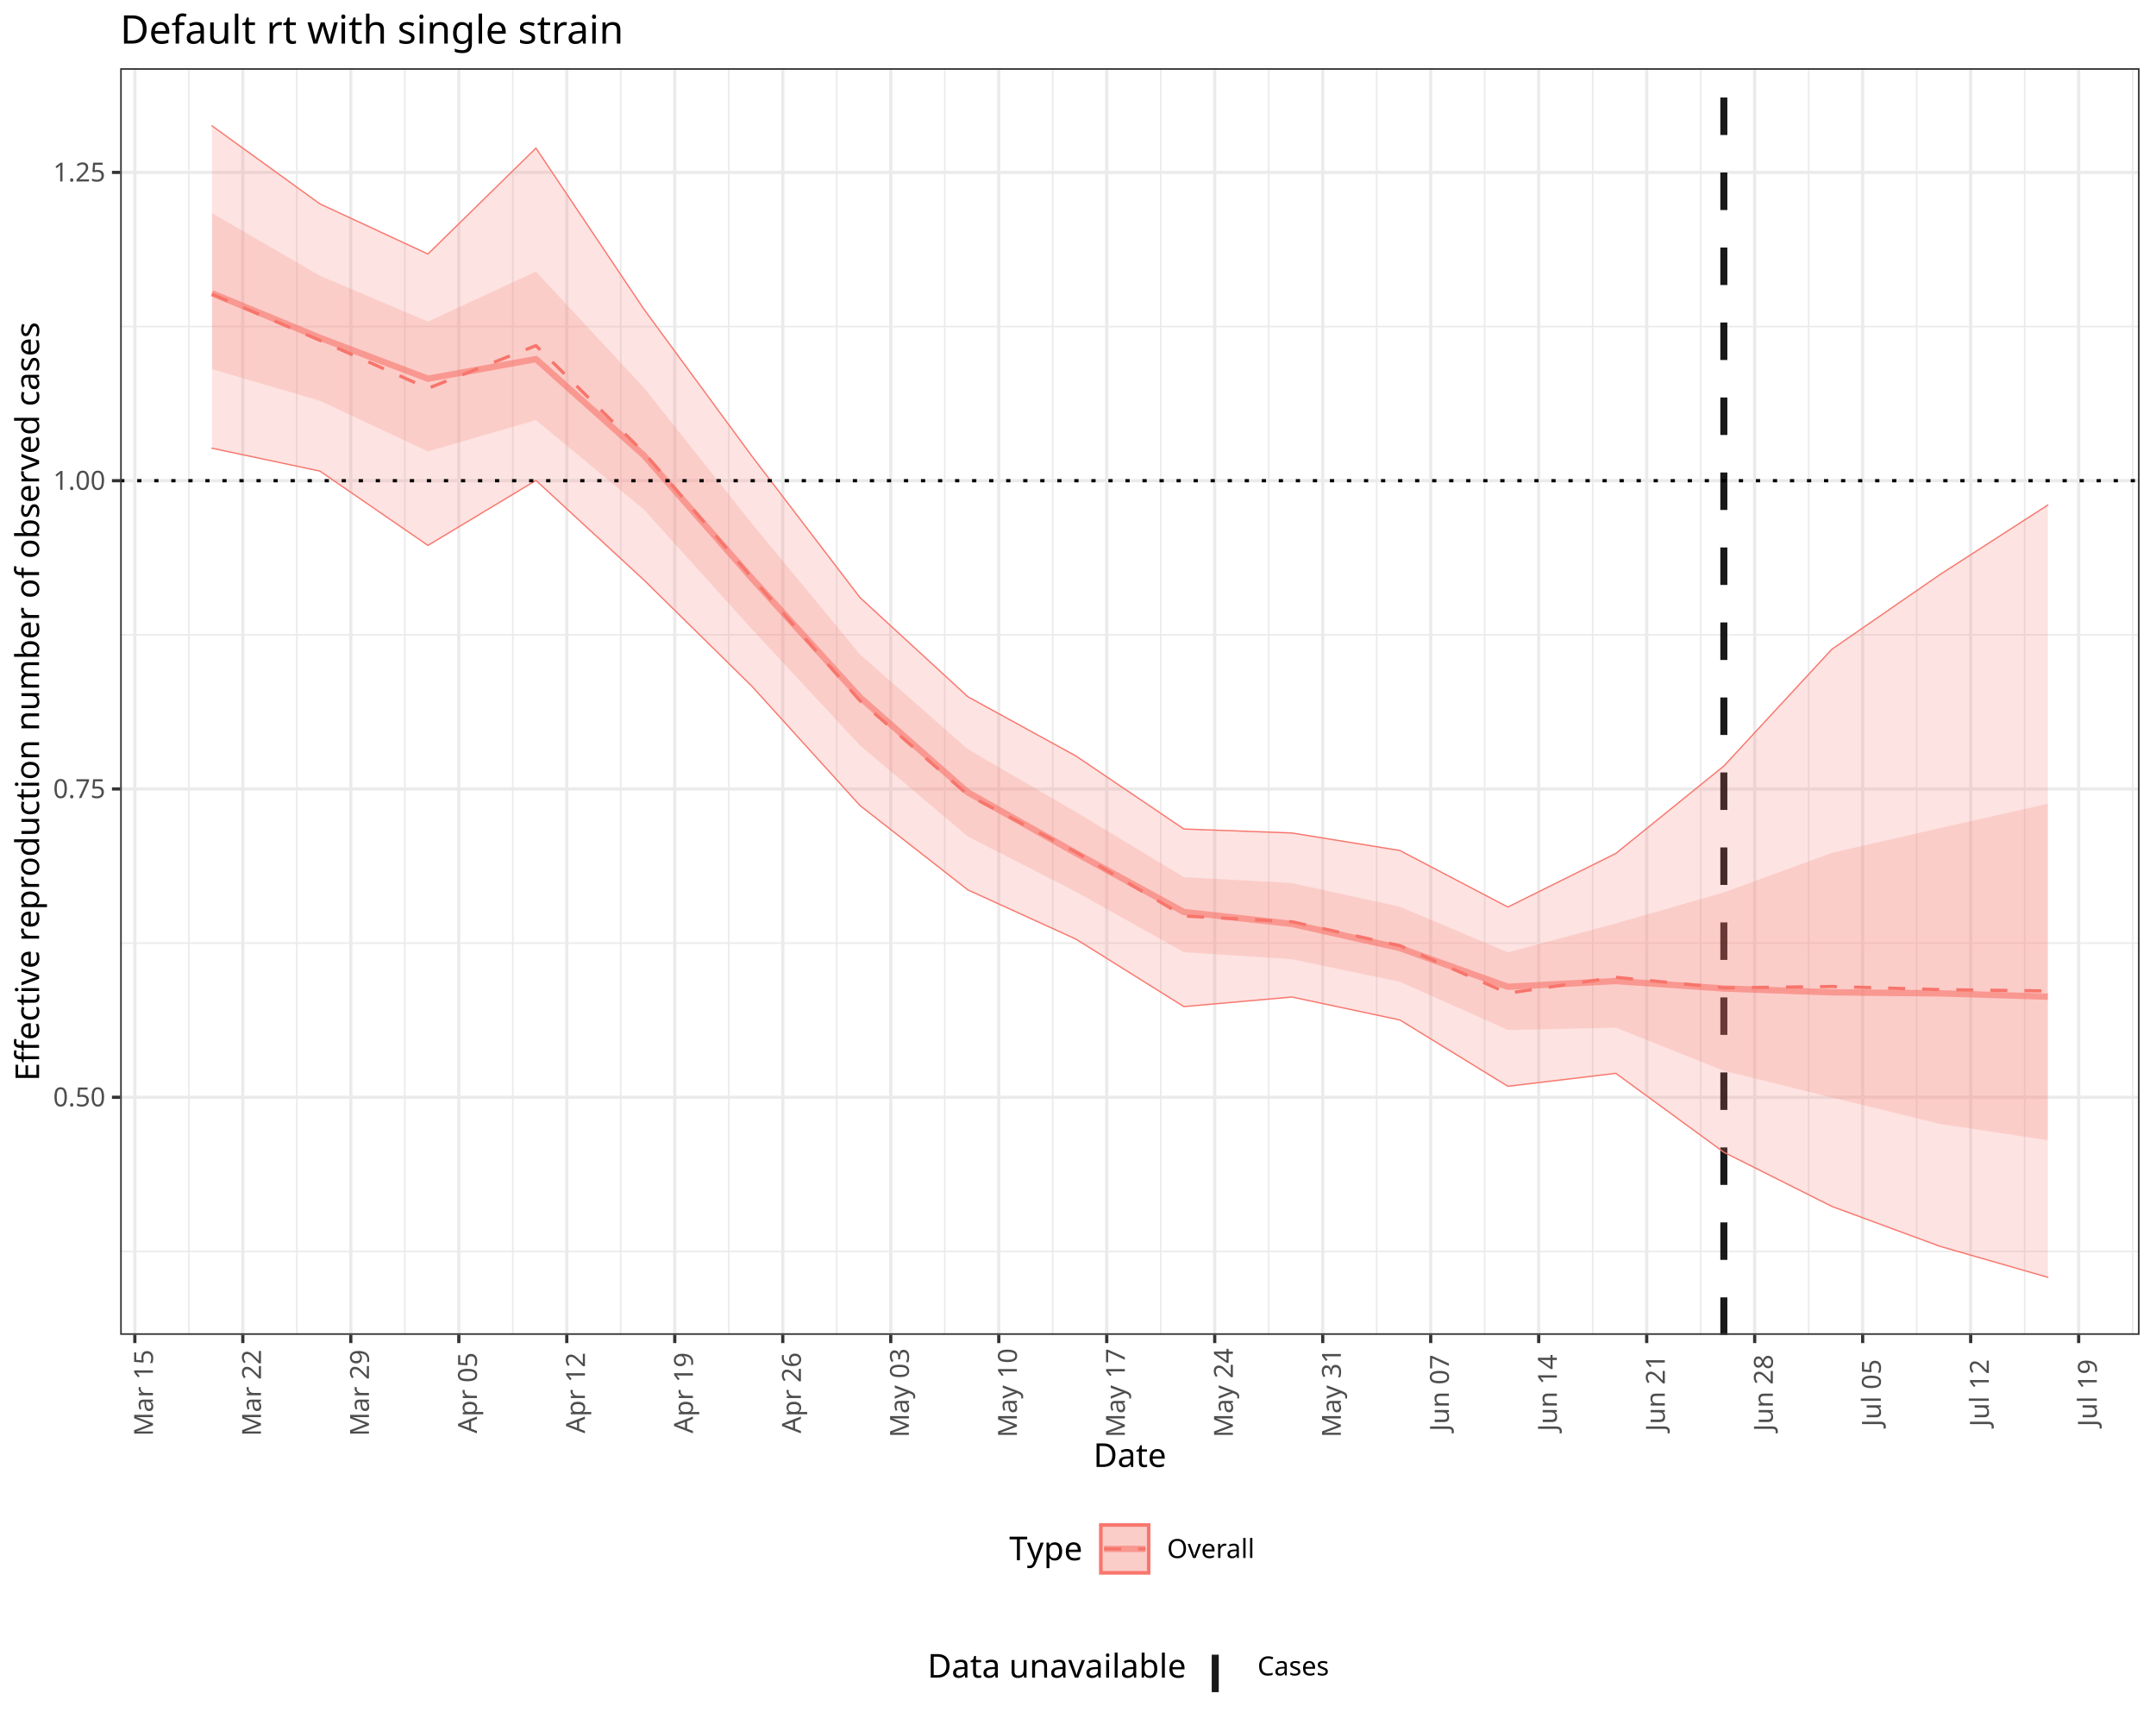
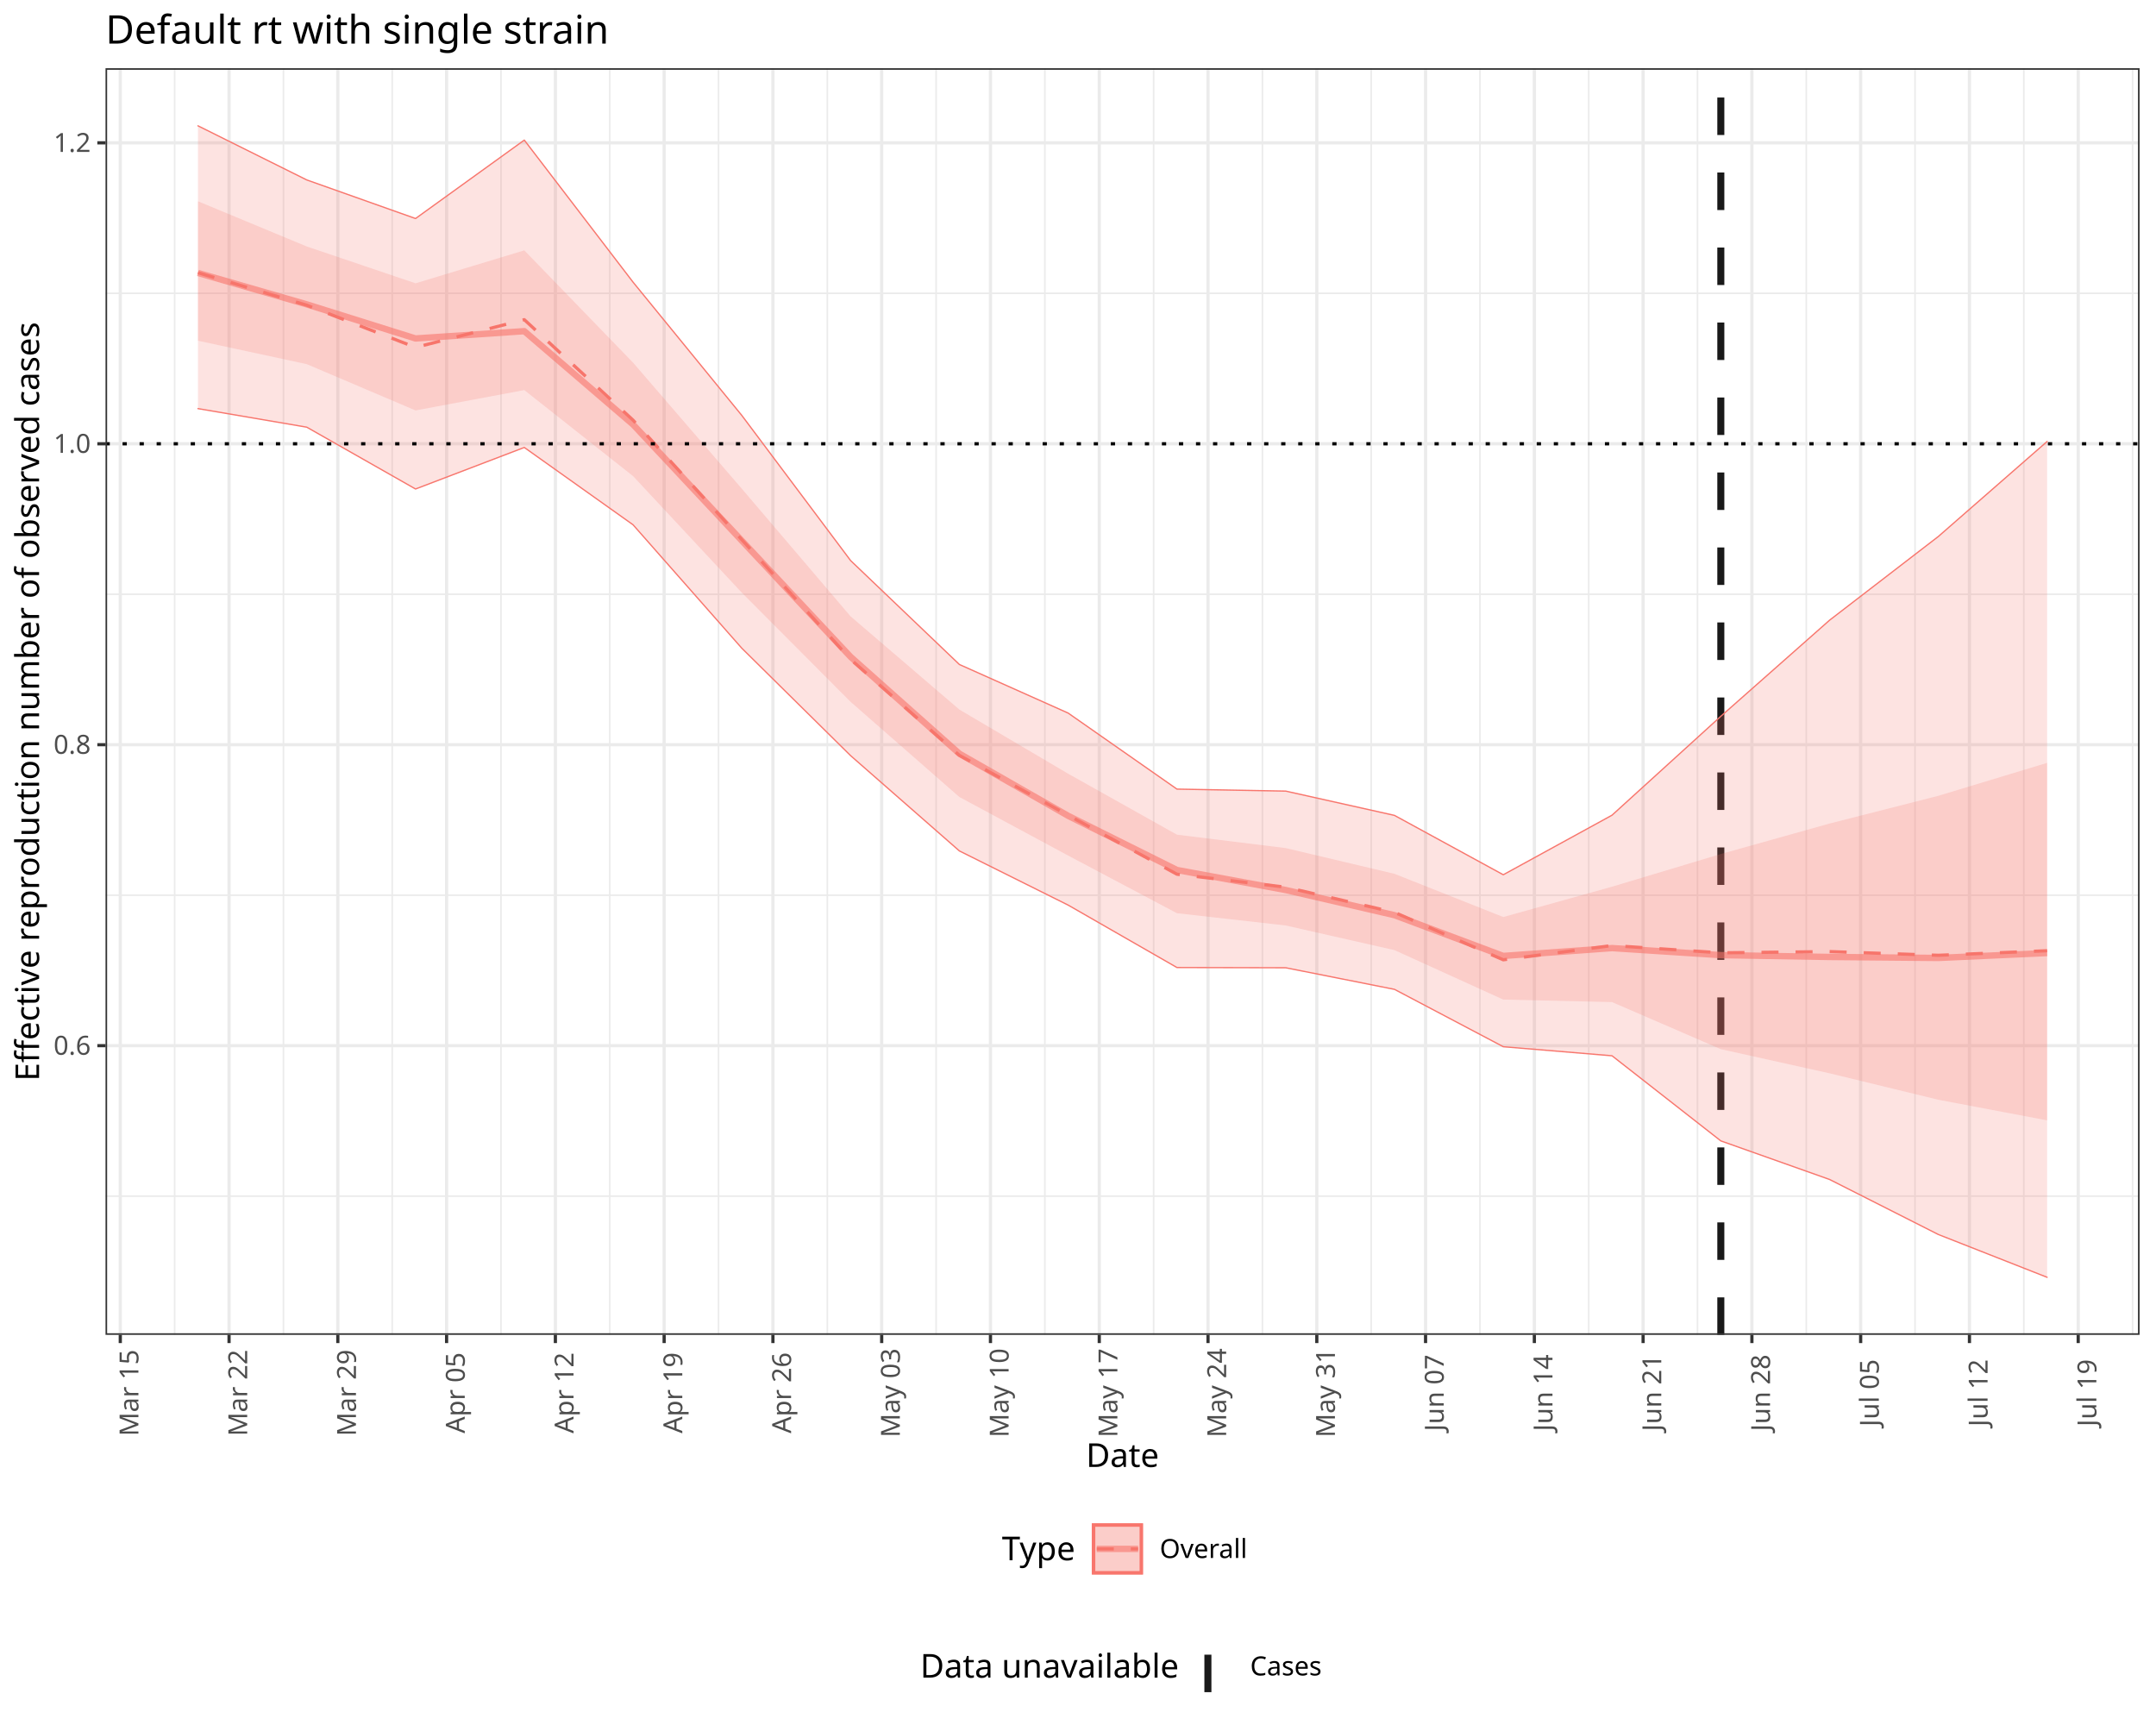
<svg xmlns="http://www.w3.org/2000/svg" class="svglite" data-engine-version="2.0" width="720.00pt" height="576.00pt" viewBox="0 0 720.00 576.00">
  <defs>
    <style type="text/css">
    .svglite line, .svglite polyline, .svglite polygon, .svglite path, .svglite rect, .svglite circle {
      fill: none;
      stroke: #000000;
      stroke-linecap: round;
      stroke-linejoin: round;
      stroke-miterlimit: 10.00;
    }
  </style>
  </defs>
  <rect width="100%" height="100%" style="stroke: none; fill: #FFFFFF;" />
  <defs>
    <clipPath id="cpMC4wMHw3MjAuMDB8MC4wMHw1NzYuMDA=">
      <rect x="0.00" y="0.00" width="720.00" height="576.00" />
    </clipPath>
  </defs>
  <g clip-path="url(#cpMC4wMHw3MjAuMDB8MC4wMHw1NzYuMDA=)">
    <rect x="0.00" y="0.00" width="720.00" height="576.00" style="stroke-width: 1.07; stroke: #FFFFFF; fill: #FFFFFF;" />
  </g>
  <defs>
-     <clipPath id="cpNDAuMTN8NzE0LjUyfDIyLjc4fDQ0NS43Mw==">
-       <rect x="40.13" y="22.78" width="674.39" height="422.95" />
+     <clipPath id="cpMzUuMjR8NzE0LjUyfDIyLjc4fDQ0NS43Mw==">
+       <rect x="35.24" y="22.78" width="679.28" height="422.95" />
    </clipPath>
  </defs>
-   <g clip-path="url(#cpNDAuMTN8NzE0LjUyfDIyLjc4fDQ0NS43Mw==)">
-     <rect x="40.13" y="22.78" width="674.39" height="422.95" style="stroke-width: 1.07; stroke: none; fill: #FFFFFF;" />
-     <polyline points="40.13,417.86 714.52,417.86 " style="stroke-width: 0.53; stroke: #EBEBEB; stroke-linecap: butt;" />
-     <polyline points="40.13,314.92 714.52,314.92 " style="stroke-width: 0.53; stroke: #EBEBEB; stroke-linecap: butt;" />
-     <polyline points="40.13,211.98 714.52,211.98 " style="stroke-width: 0.53; stroke: #EBEBEB; stroke-linecap: butt;" />
-     <polyline points="40.13,109.04 714.52,109.04 " style="stroke-width: 0.53; stroke: #EBEBEB; stroke-linecap: butt;" />
-     <polyline points="63.06,445.73 63.06,22.78 " style="stroke-width: 0.53; stroke: #EBEBEB; stroke-linecap: butt;" />
-     <polyline points="99.12,445.73 99.12,22.78 " style="stroke-width: 0.53; stroke: #EBEBEB; stroke-linecap: butt;" />
-     <polyline points="135.19,445.73 135.19,22.78 " style="stroke-width: 0.53; stroke: #EBEBEB; stroke-linecap: butt;" />
-     <polyline points="171.25,445.73 171.25,22.78 " style="stroke-width: 0.53; stroke: #EBEBEB; stroke-linecap: butt;" />
-     <polyline points="207.31,445.73 207.31,22.78 " style="stroke-width: 0.53; stroke: #EBEBEB; stroke-linecap: butt;" />
-     <polyline points="243.38,445.73 243.38,22.78 " style="stroke-width: 0.53; stroke: #EBEBEB; stroke-linecap: butt;" />
-     <polyline points="279.44,445.73 279.44,22.78 " style="stroke-width: 0.53; stroke: #EBEBEB; stroke-linecap: butt;" />
-     <polyline points="315.50,445.73 315.50,22.78 " style="stroke-width: 0.53; stroke: #EBEBEB; stroke-linecap: butt;" />
-     <polyline points="351.57,445.73 351.57,22.78 " style="stroke-width: 0.53; stroke: #EBEBEB; stroke-linecap: butt;" />
-     <polyline points="387.63,445.73 387.63,22.78 " style="stroke-width: 0.53; stroke: #EBEBEB; stroke-linecap: butt;" />
-     <polyline points="423.69,445.73 423.69,22.78 " style="stroke-width: 0.53; stroke: #EBEBEB; stroke-linecap: butt;" />
-     <polyline points="459.76,445.73 459.76,22.78 " style="stroke-width: 0.53; stroke: #EBEBEB; stroke-linecap: butt;" />
-     <polyline points="495.82,445.73 495.82,22.78 " style="stroke-width: 0.53; stroke: #EBEBEB; stroke-linecap: butt;" />
-     <polyline points="531.88,445.73 531.88,22.78 " style="stroke-width: 0.53; stroke: #EBEBEB; stroke-linecap: butt;" />
-     <polyline points="567.95,445.73 567.95,22.78 " style="stroke-width: 0.53; stroke: #EBEBEB; stroke-linecap: butt;" />
-     <polyline points="604.01,445.73 604.01,22.78 " style="stroke-width: 0.53; stroke: #EBEBEB; stroke-linecap: butt;" />
-     <polyline points="640.08,445.73 640.08,22.78 " style="stroke-width: 0.53; stroke: #EBEBEB; stroke-linecap: butt;" />
-     <polyline points="676.14,445.73 676.14,22.78 " style="stroke-width: 0.53; stroke: #EBEBEB; stroke-linecap: butt;" />
-     <polyline points="712.20,445.73 712.20,22.78 " style="stroke-width: 0.53; stroke: #EBEBEB; stroke-linecap: butt;" />
-     <polyline points="40.13,366.39 714.52,366.39 " style="stroke-width: 1.07; stroke: #EBEBEB; stroke-linecap: butt;" />
-     <polyline points="40.13,263.45 714.52,263.45 " style="stroke-width: 1.07; stroke: #EBEBEB; stroke-linecap: butt;" />
-     <polyline points="40.13,160.51 714.52,160.51 " style="stroke-width: 1.07; stroke: #EBEBEB; stroke-linecap: butt;" />
-     <polyline points="40.13,57.57 714.52,57.57 " style="stroke-width: 1.07; stroke: #EBEBEB; stroke-linecap: butt;" />
-     <polyline points="45.03,445.73 45.03,22.78 " style="stroke-width: 1.07; stroke: #EBEBEB; stroke-linecap: butt;" />
-     <polyline points="81.09,445.73 81.09,22.78 " style="stroke-width: 1.07; stroke: #EBEBEB; stroke-linecap: butt;" />
-     <polyline points="117.15,445.73 117.15,22.78 " style="stroke-width: 1.07; stroke: #EBEBEB; stroke-linecap: butt;" />
-     <polyline points="153.22,445.73 153.22,22.78 " style="stroke-width: 1.07; stroke: #EBEBEB; stroke-linecap: butt;" />
-     <polyline points="189.28,445.73 189.28,22.78 " style="stroke-width: 1.07; stroke: #EBEBEB; stroke-linecap: butt;" />
-     <polyline points="225.34,445.73 225.34,22.78 " style="stroke-width: 1.07; stroke: #EBEBEB; stroke-linecap: butt;" />
-     <polyline points="261.41,445.73 261.41,22.78 " style="stroke-width: 1.07; stroke: #EBEBEB; stroke-linecap: butt;" />
-     <polyline points="297.47,445.73 297.47,22.78 " style="stroke-width: 1.07; stroke: #EBEBEB; stroke-linecap: butt;" />
-     <polyline points="333.54,445.73 333.54,22.78 " style="stroke-width: 1.07; stroke: #EBEBEB; stroke-linecap: butt;" />
-     <polyline points="369.60,445.73 369.60,22.78 " style="stroke-width: 1.07; stroke: #EBEBEB; stroke-linecap: butt;" />
-     <polyline points="405.66,445.73 405.66,22.78 " style="stroke-width: 1.07; stroke: #EBEBEB; stroke-linecap: butt;" />
-     <polyline points="441.73,445.73 441.73,22.78 " style="stroke-width: 1.07; stroke: #EBEBEB; stroke-linecap: butt;" />
-     <polyline points="477.79,445.73 477.79,22.78 " style="stroke-width: 1.07; stroke: #EBEBEB; stroke-linecap: butt;" />
-     <polyline points="513.85,445.73 513.85,22.78 " style="stroke-width: 1.07; stroke: #EBEBEB; stroke-linecap: butt;" />
-     <polyline points="549.92,445.73 549.92,22.78 " style="stroke-width: 1.07; stroke: #EBEBEB; stroke-linecap: butt;" />
-     <polyline points="585.98,445.73 585.98,22.78 " style="stroke-width: 1.07; stroke: #EBEBEB; stroke-linecap: butt;" />
-     <polyline points="622.04,445.73 622.04,22.78 " style="stroke-width: 1.07; stroke: #EBEBEB; stroke-linecap: butt;" />
-     <polyline points="658.11,445.73 658.11,22.78 " style="stroke-width: 1.07; stroke: #EBEBEB; stroke-linecap: butt;" />
-     <polyline points="694.17,445.73 694.17,22.78 " style="stroke-width: 1.07; stroke: #EBEBEB; stroke-linecap: butt;" />
-     <line x1="575.68" y1="445.73" x2="575.68" y2="22.78" style="stroke-width: 2.35; stroke: #000000; stroke-opacity: 0.90; stroke-dasharray: 12.52,12.52; stroke-linecap: butt;" />
-     <polyline points="70.79,97.92 106.85,112.80 142.91,126.46 178.98,119.90 215.04,152.08 251.10,193.14 287.17,232.84 323.23,264.60 359.29,284.86 395.36,304.54 431.42,308.50 467.49,316.57 503.55,329.50 539.61,327.58 575.68,330.07 611.74,331.35 647.80,331.69 683.87,332.80 " style="stroke-width: 2.13; stroke: #F8766D; stroke-opacity: 0.60; stroke-linecap: butt;" />
-     <polyline points="70.79,98.22 106.85,113.66 142.91,129.68 178.98,115.41 215.04,151.14 251.10,192.91 287.17,233.96 323.23,265.42 359.29,284.55 395.36,305.87 431.42,307.78 467.49,315.77 503.55,331.64 539.61,326.33 575.68,329.86 611.74,329.40 647.80,330.44 683.87,330.89 " style="stroke-width: 1.07; stroke: #F8766D; stroke-dasharray: 5.69,5.69; stroke-linecap: butt;" />
-     <polygon points="70.79,42.01 106.85,68.09 142.91,84.82 178.98,49.46 215.04,103.25 251.10,152.32 287.17,199.51 323.23,232.66 359.29,252.42 395.36,276.81 431.42,278.14 467.49,283.99 503.55,302.87 539.61,284.97 575.68,255.79 611.74,216.80 647.80,191.88 683.87,168.63 683.87,426.51 647.80,416.15 611.74,402.83 575.68,384.75 539.61,358.40 503.55,362.72 467.49,340.58 431.42,332.92 395.36,336.12 359.29,313.58 323.23,297.16 287.17,268.96 251.10,229.15 215.04,193.68 178.98,160.42 142.91,182.12 106.85,157.31 70.79,149.67 " style="stroke-width: 0.00; stroke: none; fill: #F8766D; fill-opacity: 0.20;" />
-     <polyline points="70.79,42.01 106.85,68.09 142.91,84.82 178.98,49.46 215.04,103.25 251.10,152.32 287.17,199.51 323.23,232.66 359.29,252.42 395.36,276.81 431.42,278.14 467.49,283.99 503.55,302.87 539.61,284.97 575.68,255.79 611.74,216.80 647.80,191.88 683.87,168.63 " style="stroke-width: 0.43; stroke: #F8766D;" />
-     <polyline points="683.87,426.51 647.80,416.15 611.74,402.83 575.68,384.75 539.61,358.40 503.55,362.72 467.49,340.58 431.42,332.92 395.36,336.12 359.29,313.58 323.23,297.16 287.17,268.96 251.10,229.15 215.04,193.68 178.98,160.42 142.91,182.12 106.85,157.31 70.79,149.67 " style="stroke-width: 0.43; stroke: #F8766D;" />
-     <polygon points="70.79,71.19 106.85,92.08 142.91,107.39 178.98,90.70 215.04,129.48 251.10,174.85 287.17,218.51 323.23,250.18 359.29,271.13 395.36,292.90 431.42,294.87 467.49,302.78 503.55,318.00 539.61,308.35 575.68,298.00 611.74,284.80 647.80,276.52 683.87,268.39 683.87,380.73 647.80,375.28 611.74,366.46 575.68,357.55 539.61,343.16 503.55,343.91 467.49,327.82 431.42,320.30 395.36,317.94 359.29,297.75 323.23,279.33 287.17,248.88 251.10,210.08 215.04,170.14 178.98,140.27 142.91,150.72 106.85,133.82 70.79,123.26 " style="stroke-width: 0.00; stroke: none; fill: #F8766D; fill-opacity: 0.20;" />
-     <polyline points="70.79,71.19 106.85,92.08 142.91,107.39 178.98,90.70 215.04,129.48 251.10,174.85 287.17,218.51 323.23,250.18 359.29,271.13 395.36,292.90 431.42,294.87 467.49,302.78 503.55,318.00 539.61,308.35 575.68,298.00 611.74,284.80 647.80,276.52 683.87,268.39 " style="stroke-width: 1.07; stroke: none;" />
-     <polyline points="683.87,380.73 647.80,375.28 611.74,366.46 575.68,357.55 539.61,343.16 503.55,343.91 467.49,327.82 431.42,320.30 395.36,317.94 359.29,297.75 323.23,279.33 287.17,248.88 251.10,210.08 215.04,170.14 178.98,140.27 142.91,150.72 106.85,133.82 70.79,123.26 " style="stroke-width: 1.07; stroke: none;" />
-     <line x1="40.13" y1="160.51" x2="714.52" y2="160.51" style="stroke-width: 1.07; stroke-dasharray: 1.42,4.27; stroke-linecap: butt;" />
-     <rect x="40.13" y="22.78" width="674.39" height="422.95" style="stroke-width: 1.07; stroke: #333333;" />
+   <g clip-path="url(#cpMzUuMjR8NzE0LjUyfDIyLjc4fDQ0NS43Mw==)">
+     <rect x="35.24" y="22.78" width="679.28" height="422.95" style="stroke-width: 1.07; stroke: none; fill: #FFFFFF;" />
+     <polyline points="35.24,399.40 714.52,399.40 " style="stroke-width: 0.53; stroke: #EBEBEB; stroke-linecap: butt;" />
+     <polyline points="35.24,298.92 714.52,298.92 " style="stroke-width: 0.53; stroke: #EBEBEB; stroke-linecap: butt;" />
+     <polyline points="35.24,198.43 714.52,198.43 " style="stroke-width: 0.53; stroke: #EBEBEB; stroke-linecap: butt;" />
+     <polyline points="35.24,97.94 714.52,97.94 " style="stroke-width: 0.53; stroke: #EBEBEB; stroke-linecap: butt;" />
+     <polyline points="58.33,445.73 58.33,22.78 " style="stroke-width: 0.53; stroke: #EBEBEB; stroke-linecap: butt;" />
+     <polyline points="94.66,445.73 94.66,22.78 " style="stroke-width: 0.53; stroke: #EBEBEB; stroke-linecap: butt;" />
+     <polyline points="130.98,445.73 130.98,22.78 " style="stroke-width: 0.53; stroke: #EBEBEB; stroke-linecap: butt;" />
+     <polyline points="167.31,445.73 167.31,22.78 " style="stroke-width: 0.53; stroke: #EBEBEB; stroke-linecap: butt;" />
+     <polyline points="203.63,445.73 203.63,22.78 " style="stroke-width: 0.53; stroke: #EBEBEB; stroke-linecap: butt;" />
+     <polyline points="239.96,445.73 239.96,22.78 " style="stroke-width: 0.53; stroke: #EBEBEB; stroke-linecap: butt;" />
+     <polyline points="276.28,445.73 276.28,22.78 " style="stroke-width: 0.53; stroke: #EBEBEB; stroke-linecap: butt;" />
+     <polyline points="312.61,445.73 312.61,22.78 " style="stroke-width: 0.53; stroke: #EBEBEB; stroke-linecap: butt;" />
+     <polyline points="348.93,445.73 348.93,22.78 " style="stroke-width: 0.53; stroke: #EBEBEB; stroke-linecap: butt;" />
+     <polyline points="385.26,445.73 385.26,22.78 " style="stroke-width: 0.53; stroke: #EBEBEB; stroke-linecap: butt;" />
+     <polyline points="421.58,445.73 421.58,22.78 " style="stroke-width: 0.53; stroke: #EBEBEB; stroke-linecap: butt;" />
+     <polyline points="457.91,445.73 457.91,22.78 " style="stroke-width: 0.53; stroke: #EBEBEB; stroke-linecap: butt;" />
+     <polyline points="494.23,445.73 494.23,22.78 " style="stroke-width: 0.53; stroke: #EBEBEB; stroke-linecap: butt;" />
+     <polyline points="530.56,445.73 530.56,22.78 " style="stroke-width: 0.53; stroke: #EBEBEB; stroke-linecap: butt;" />
+     <polyline points="566.88,445.73 566.88,22.78 " style="stroke-width: 0.53; stroke: #EBEBEB; stroke-linecap: butt;" />
+     <polyline points="603.21,445.73 603.21,22.78 " style="stroke-width: 0.53; stroke: #EBEBEB; stroke-linecap: butt;" />
+     <polyline points="639.53,445.73 639.53,22.78 " style="stroke-width: 0.53; stroke: #EBEBEB; stroke-linecap: butt;" />
+     <polyline points="675.86,445.73 675.86,22.78 " style="stroke-width: 0.53; stroke: #EBEBEB; stroke-linecap: butt;" />
+     <polyline points="712.19,445.73 712.19,22.78 " style="stroke-width: 0.53; stroke: #EBEBEB; stroke-linecap: butt;" />
+     <polyline points="35.24,349.16 714.52,349.16 " style="stroke-width: 1.07; stroke: #EBEBEB; stroke-linecap: butt;" />
+     <polyline points="35.24,248.67 714.52,248.67 " style="stroke-width: 1.07; stroke: #EBEBEB; stroke-linecap: butt;" />
+     <polyline points="35.24,148.19 714.52,148.19 " style="stroke-width: 1.07; stroke: #EBEBEB; stroke-linecap: butt;" />
+     <polyline points="35.24,47.70 714.52,47.70 " style="stroke-width: 1.07; stroke: #EBEBEB; stroke-linecap: butt;" />
+     <polyline points="40.17,445.73 40.17,22.78 " style="stroke-width: 1.07; stroke: #EBEBEB; stroke-linecap: butt;" />
+     <polyline points="76.49,445.73 76.49,22.78 " style="stroke-width: 1.07; stroke: #EBEBEB; stroke-linecap: butt;" />
+     <polyline points="112.82,445.73 112.82,22.78 " style="stroke-width: 1.07; stroke: #EBEBEB; stroke-linecap: butt;" />
+     <polyline points="149.14,445.73 149.14,22.78 " style="stroke-width: 1.07; stroke: #EBEBEB; stroke-linecap: butt;" />
+     <polyline points="185.47,445.73 185.47,22.78 " style="stroke-width: 1.07; stroke: #EBEBEB; stroke-linecap: butt;" />
+     <polyline points="221.79,445.73 221.79,22.78 " style="stroke-width: 1.07; stroke: #EBEBEB; stroke-linecap: butt;" />
+     <polyline points="258.12,445.73 258.12,22.78 " style="stroke-width: 1.07; stroke: #EBEBEB; stroke-linecap: butt;" />
+     <polyline points="294.44,445.73 294.44,22.78 " style="stroke-width: 1.07; stroke: #EBEBEB; stroke-linecap: butt;" />
+     <polyline points="330.77,445.73 330.77,22.78 " style="stroke-width: 1.07; stroke: #EBEBEB; stroke-linecap: butt;" />
+     <polyline points="367.10,445.73 367.10,22.78 " style="stroke-width: 1.07; stroke: #EBEBEB; stroke-linecap: butt;" />
+     <polyline points="403.42,445.73 403.42,22.78 " style="stroke-width: 1.07; stroke: #EBEBEB; stroke-linecap: butt;" />
+     <polyline points="439.75,445.73 439.75,22.78 " style="stroke-width: 1.07; stroke: #EBEBEB; stroke-linecap: butt;" />
+     <polyline points="476.07,445.73 476.07,22.78 " style="stroke-width: 1.07; stroke: #EBEBEB; stroke-linecap: butt;" />
+     <polyline points="512.40,445.73 512.40,22.78 " style="stroke-width: 1.07; stroke: #EBEBEB; stroke-linecap: butt;" />
+     <polyline points="548.72,445.73 548.72,22.78 " style="stroke-width: 1.07; stroke: #EBEBEB; stroke-linecap: butt;" />
+     <polyline points="585.05,445.73 585.05,22.78 " style="stroke-width: 1.07; stroke: #EBEBEB; stroke-linecap: butt;" />
+     <polyline points="621.37,445.73 621.37,22.78 " style="stroke-width: 1.07; stroke: #EBEBEB; stroke-linecap: butt;" />
+     <polyline points="657.70,445.73 657.70,22.78 " style="stroke-width: 1.07; stroke: #EBEBEB; stroke-linecap: butt;" />
+     <polyline points="694.02,445.73 694.02,22.78 " style="stroke-width: 1.07; stroke: #EBEBEB; stroke-linecap: butt;" />
+     <line x1="574.67" y1="445.73" x2="574.67" y2="22.78" style="stroke-width: 2.35; stroke: #000000; stroke-opacity: 0.90; stroke-dasharray: 12.52,12.52; stroke-linecap: butt;" />
+     <polyline points="66.11,91.14 102.44,101.63 138.77,113.02 175.09,110.58 211.42,141.76 247.74,180.55 284.07,219.34 320.39,251.66 356.72,272.42 393.04,290.50 429.37,297.19 465.69,305.59 502.02,319.20 538.34,316.58 574.67,318.93 610.99,319.54 647.32,319.87 683.64,318.23 " style="stroke-width: 2.13; stroke: #F8766D; stroke-opacity: 0.60; stroke-linecap: butt;" />
+     <polyline points="66.11,91.06 102.44,101.91 138.77,116.00 175.09,106.74 211.42,140.31 247.74,180.22 284.07,220.18 320.39,252.23 356.72,272.24 393.04,291.91 429.37,296.24 465.69,304.65 502.02,320.49 538.34,315.73 574.67,318.16 610.99,317.75 647.32,318.98 683.64,317.46 " style="stroke-width: 1.07; stroke: #F8766D; stroke-dasharray: 5.69,5.69; stroke-linecap: butt;" />
+     <polygon points="66.11,42.01 102.44,60.08 138.77,72.97 175.09,46.78 211.42,94.23 247.74,138.73 284.07,187.19 320.39,221.88 356.72,238.11 393.04,263.49 429.37,264.16 465.69,272.27 502.02,292.09 538.34,272.20 574.67,239.18 610.99,207.09 647.32,179.13 683.64,147.41 683.64,426.51 647.32,412.22 610.99,393.84 574.67,380.96 538.34,352.54 502.02,349.51 465.69,330.36 429.37,323.15 393.04,323.07 356.72,302.23 320.39,284.14 284.07,252.33 247.74,216.46 211.42,175.24 175.09,149.41 138.77,163.28 102.44,142.64 66.11,136.44 " style="stroke-width: 0.00; stroke: none; fill: #F8766D; fill-opacity: 0.20;" />
+     <polyline points="66.11,42.01 102.44,60.08 138.77,72.97 175.09,46.78 211.42,94.23 247.74,138.73 284.07,187.19 320.39,221.88 356.72,238.11 393.04,263.49 429.37,264.16 465.69,272.27 502.02,292.09 538.34,272.20 574.67,239.18 610.99,207.09 647.32,179.13 683.64,147.41 " style="stroke-width: 0.43; stroke: #F8766D;" />
+     <polyline points="683.64,426.51 647.32,412.22 610.99,393.84 574.67,380.96 538.34,352.54 502.02,349.51 465.69,330.36 429.37,323.15 393.04,323.07 356.72,302.23 320.39,284.14 284.07,252.33 247.74,216.46 211.42,175.24 175.09,149.41 138.77,163.28 102.44,142.64 66.11,136.44 " style="stroke-width: 0.43; stroke: #F8766D;" />
+     <polygon points="66.11,67.21 102.44,82.30 138.77,94.60 175.09,83.60 211.42,121.10 247.74,163.20 284.07,205.83 320.39,236.94 356.72,258.36 393.04,278.71 429.37,283.19 465.69,291.78 502.02,306.21 538.34,296.08 574.67,285.17 610.99,274.99 647.32,265.73 683.64,254.73 683.64,374.10 647.32,367.22 610.99,358.39 574.67,350.33 538.34,334.61 502.02,333.77 465.69,317.26 429.37,309.03 393.04,304.93 356.72,285.69 320.39,266.13 284.07,234.36 247.74,197.91 211.42,158.98 175.09,130.25 138.77,137.05 102.44,121.59 66.11,113.77 " style="stroke-width: 0.00; stroke: none; fill: #F8766D; fill-opacity: 0.20;" />
+     <polyline points="66.11,67.21 102.44,82.30 138.77,94.60 175.09,83.60 211.42,121.10 247.74,163.20 284.07,205.83 320.39,236.94 356.72,258.36 393.04,278.71 429.37,283.19 465.69,291.78 502.02,306.21 538.34,296.08 574.67,285.17 610.99,274.99 647.32,265.73 683.64,254.73 " style="stroke-width: 1.07; stroke: none;" />
+     <polyline points="683.64,374.10 647.32,367.22 610.99,358.39 574.67,350.33 538.34,334.61 502.02,333.77 465.69,317.26 429.37,309.03 393.04,304.93 356.72,285.69 320.39,266.13 284.07,234.36 247.74,197.91 211.42,158.98 175.09,130.25 138.77,137.05 102.44,121.59 66.11,113.77 " style="stroke-width: 1.07; stroke: none;" />
+     <line x1="35.24" y1="148.19" x2="714.52" y2="148.19" style="stroke-width: 1.07; stroke-dasharray: 1.42,4.27; stroke-linecap: butt;" />
+     <rect x="35.24" y="22.78" width="679.28" height="422.95" style="stroke-width: 1.07; stroke: #333333;" />
  </g>
  <g clip-path="url(#cpMC4wMHw3MjAuMDB8MC4wMHw1NzYuMDA=)">
-     <text x="35.20" y="369.42" text-anchor="end" style="font-size: 8.80px; fill: #4D4D4D; font-family: sans;" textLength="17.13px" lengthAdjust="spacingAndGlyphs">0.50</text>
-     <text x="35.20" y="266.48" text-anchor="end" style="font-size: 8.80px; fill: #4D4D4D; font-family: sans;" textLength="17.13px" lengthAdjust="spacingAndGlyphs">0.75</text>
-     <text x="35.20" y="163.54" text-anchor="end" style="font-size: 8.80px; fill: #4D4D4D; font-family: sans;" textLength="17.13px" lengthAdjust="spacingAndGlyphs">1.00</text>
-     <text x="35.20" y="60.60" text-anchor="end" style="font-size: 8.80px; fill: #4D4D4D; font-family: sans;" textLength="17.13px" lengthAdjust="spacingAndGlyphs">1.25</text>
-     <polyline points="37.39,366.39 40.13,366.39 " style="stroke-width: 1.07; stroke: #333333; stroke-linecap: butt;" />
-     <polyline points="37.39,263.45 40.13,263.45 " style="stroke-width: 1.07; stroke: #333333; stroke-linecap: butt;" />
-     <polyline points="37.39,160.51 40.13,160.51 " style="stroke-width: 1.07; stroke: #333333; stroke-linecap: butt;" />
-     <polyline points="37.39,57.57 40.13,57.57 " style="stroke-width: 1.07; stroke: #333333; stroke-linecap: butt;" />
-     <polyline points="45.03,448.47 45.03,445.73 " style="stroke-width: 1.07; stroke: #333333; stroke-linecap: butt;" />
-     <polyline points="81.09,448.47 81.09,445.73 " style="stroke-width: 1.07; stroke: #333333; stroke-linecap: butt;" />
-     <polyline points="117.15,448.47 117.15,445.73 " style="stroke-width: 1.07; stroke: #333333; stroke-linecap: butt;" />
-     <polyline points="153.22,448.47 153.22,445.73 " style="stroke-width: 1.07; stroke: #333333; stroke-linecap: butt;" />
-     <polyline points="189.28,448.47 189.28,445.73 " style="stroke-width: 1.07; stroke: #333333; stroke-linecap: butt;" />
-     <polyline points="225.34,448.47 225.34,445.73 " style="stroke-width: 1.07; stroke: #333333; stroke-linecap: butt;" />
-     <polyline points="261.41,448.47 261.41,445.73 " style="stroke-width: 1.07; stroke: #333333; stroke-linecap: butt;" />
-     <polyline points="297.47,448.47 297.47,445.73 " style="stroke-width: 1.07; stroke: #333333; stroke-linecap: butt;" />
-     <polyline points="333.54,448.47 333.54,445.73 " style="stroke-width: 1.07; stroke: #333333; stroke-linecap: butt;" />
-     <polyline points="369.60,448.47 369.60,445.73 " style="stroke-width: 1.07; stroke: #333333; stroke-linecap: butt;" />
-     <polyline points="405.66,448.47 405.66,445.73 " style="stroke-width: 1.07; stroke: #333333; stroke-linecap: butt;" />
-     <polyline points="441.73,448.47 441.73,445.73 " style="stroke-width: 1.07; stroke: #333333; stroke-linecap: butt;" />
-     <polyline points="477.79,448.47 477.79,445.73 " style="stroke-width: 1.07; stroke: #333333; stroke-linecap: butt;" />
-     <polyline points="513.85,448.47 513.85,445.73 " style="stroke-width: 1.07; stroke: #333333; stroke-linecap: butt;" />
-     <polyline points="549.92,448.47 549.92,445.73 " style="stroke-width: 1.07; stroke: #333333; stroke-linecap: butt;" />
-     <polyline points="585.98,448.47 585.98,445.73 " style="stroke-width: 1.07; stroke: #333333; stroke-linecap: butt;" />
-     <polyline points="622.04,448.47 622.04,445.73 " style="stroke-width: 1.07; stroke: #333333; stroke-linecap: butt;" />
-     <polyline points="658.11,448.47 658.11,445.73 " style="stroke-width: 1.07; stroke: #333333; stroke-linecap: butt;" />
-     <polyline points="694.17,448.47 694.17,445.73 " style="stroke-width: 1.07; stroke: #333333; stroke-linecap: butt;" />
-     <text transform="translate(51.08,465.10) rotate(-90)" text-anchor="middle" style="font-size: 8.80px; fill: #4D4D4D; font-family: sans;" textLength="27.39px" lengthAdjust="spacingAndGlyphs">Mar 15</text>
-     <text transform="translate(87.15,465.10) rotate(-90)" text-anchor="middle" style="font-size: 8.80px; fill: #4D4D4D; font-family: sans;" textLength="27.39px" lengthAdjust="spacingAndGlyphs">Mar 22</text>
-     <text transform="translate(123.21,465.10) rotate(-90)" text-anchor="middle" style="font-size: 8.80px; fill: #4D4D4D; font-family: sans;" textLength="27.39px" lengthAdjust="spacingAndGlyphs">Mar 29</text>
-     <text transform="translate(159.27,465.10) rotate(-90)" text-anchor="middle" style="font-size: 8.80px; fill: #4D4D4D; font-family: sans;" textLength="25.93px" lengthAdjust="spacingAndGlyphs">Apr 05</text>
-     <text transform="translate(195.34,465.10) rotate(-90)" text-anchor="middle" style="font-size: 8.80px; fill: #4D4D4D; font-family: sans;" textLength="25.93px" lengthAdjust="spacingAndGlyphs">Apr 12</text>
-     <text transform="translate(231.40,465.10) rotate(-90)" text-anchor="middle" style="font-size: 8.80px; fill: #4D4D4D; font-family: sans;" textLength="25.93px" lengthAdjust="spacingAndGlyphs">Apr 19</text>
-     <text transform="translate(267.46,465.10) rotate(-90)" text-anchor="middle" style="font-size: 8.80px; fill: #4D4D4D; font-family: sans;" textLength="25.93px" lengthAdjust="spacingAndGlyphs">Apr 26</text>
-     <text transform="translate(303.53,465.10) rotate(-90)" text-anchor="middle" style="font-size: 8.80px; fill: #4D4D4D; font-family: sans;" textLength="28.87px" lengthAdjust="spacingAndGlyphs">May 03</text>
-     <text transform="translate(339.59,465.10) rotate(-90)" text-anchor="middle" style="font-size: 8.80px; fill: #4D4D4D; font-family: sans;" textLength="28.87px" lengthAdjust="spacingAndGlyphs">May 10</text>
-     <text transform="translate(375.65,465.10) rotate(-90)" text-anchor="middle" style="font-size: 8.80px; fill: #4D4D4D; font-family: sans;" textLength="28.87px" lengthAdjust="spacingAndGlyphs">May 17</text>
-     <text transform="translate(411.72,465.10) rotate(-90)" text-anchor="middle" style="font-size: 8.80px; fill: #4D4D4D; font-family: sans;" textLength="28.87px" lengthAdjust="spacingAndGlyphs">May 24</text>
-     <text transform="translate(447.78,465.10) rotate(-90)" text-anchor="middle" style="font-size: 8.80px; fill: #4D4D4D; font-family: sans;" textLength="28.87px" lengthAdjust="spacingAndGlyphs">May 31</text>
-     <text transform="translate(483.85,465.10) rotate(-90)" text-anchor="middle" style="font-size: 8.80px; fill: #4D4D4D; font-family: sans;" textLength="26.43px" lengthAdjust="spacingAndGlyphs">Jun 07</text>
-     <text transform="translate(519.91,465.10) rotate(-90)" text-anchor="middle" style="font-size: 8.80px; fill: #4D4D4D; font-family: sans;" textLength="26.43px" lengthAdjust="spacingAndGlyphs">Jun 14</text>
-     <text transform="translate(555.97,465.10) rotate(-90)" text-anchor="middle" style="font-size: 8.80px; fill: #4D4D4D; font-family: sans;" textLength="26.43px" lengthAdjust="spacingAndGlyphs">Jun 21</text>
-     <text transform="translate(592.04,465.10) rotate(-90)" text-anchor="middle" style="font-size: 8.80px; fill: #4D4D4D; font-family: sans;" textLength="26.43px" lengthAdjust="spacingAndGlyphs">Jun 28</text>
-     <text transform="translate(628.10,465.10) rotate(-90)" text-anchor="middle" style="font-size: 8.80px; fill: #4D4D4D; font-family: sans;" textLength="23.49px" lengthAdjust="spacingAndGlyphs">Jul 05</text>
-     <text transform="translate(664.16,465.10) rotate(-90)" text-anchor="middle" style="font-size: 8.80px; fill: #4D4D4D; font-family: sans;" textLength="23.49px" lengthAdjust="spacingAndGlyphs">Jul 12</text>
-     <text transform="translate(700.23,465.10) rotate(-90)" text-anchor="middle" style="font-size: 8.80px; fill: #4D4D4D; font-family: sans;" textLength="23.49px" lengthAdjust="spacingAndGlyphs">Jul 19</text>
-     <text x="377.33" y="489.84" text-anchor="middle" style="font-size: 11.00px; font-family: sans;" textLength="23.24px" lengthAdjust="spacingAndGlyphs">Date</text>
+     <text x="30.31" y="352.19" text-anchor="end" style="font-size: 8.80px; fill: #4D4D4D; font-family: sans;" textLength="12.23px" lengthAdjust="spacingAndGlyphs">0.6</text>
+     <text x="30.31" y="251.70" text-anchor="end" style="font-size: 8.80px; fill: #4D4D4D; font-family: sans;" textLength="12.23px" lengthAdjust="spacingAndGlyphs">0.8</text>
+     <text x="30.31" y="151.21" text-anchor="end" style="font-size: 8.80px; fill: #4D4D4D; font-family: sans;" textLength="12.23px" lengthAdjust="spacingAndGlyphs">1.0</text>
+     <text x="30.31" y="50.73" text-anchor="end" style="font-size: 8.80px; fill: #4D4D4D; font-family: sans;" textLength="12.23px" lengthAdjust="spacingAndGlyphs">1.2</text>
+     <polyline points="32.50,349.16 35.24,349.16 " style="stroke-width: 1.07; stroke: #333333; stroke-linecap: butt;" />
+     <polyline points="32.50,248.67 35.24,248.67 " style="stroke-width: 1.07; stroke: #333333; stroke-linecap: butt;" />
+     <polyline points="32.50,148.19 35.24,148.19 " style="stroke-width: 1.07; stroke: #333333; stroke-linecap: butt;" />
+     <polyline points="32.50,47.70 35.24,47.70 " style="stroke-width: 1.07; stroke: #333333; stroke-linecap: butt;" />
+     <polyline points="40.17,448.47 40.17,445.73 " style="stroke-width: 1.07; stroke: #333333; stroke-linecap: butt;" />
+     <polyline points="76.49,448.47 76.49,445.73 " style="stroke-width: 1.07; stroke: #333333; stroke-linecap: butt;" />
+     <polyline points="112.82,448.47 112.82,445.73 " style="stroke-width: 1.07; stroke: #333333; stroke-linecap: butt;" />
+     <polyline points="149.14,448.47 149.14,445.73 " style="stroke-width: 1.07; stroke: #333333; stroke-linecap: butt;" />
+     <polyline points="185.47,448.47 185.47,445.73 " style="stroke-width: 1.07; stroke: #333333; stroke-linecap: butt;" />
+     <polyline points="221.79,448.47 221.79,445.73 " style="stroke-width: 1.07; stroke: #333333; stroke-linecap: butt;" />
+     <polyline points="258.12,448.47 258.12,445.73 " style="stroke-width: 1.07; stroke: #333333; stroke-linecap: butt;" />
+     <polyline points="294.44,448.47 294.44,445.73 " style="stroke-width: 1.07; stroke: #333333; stroke-linecap: butt;" />
+     <polyline points="330.77,448.47 330.77,445.73 " style="stroke-width: 1.07; stroke: #333333; stroke-linecap: butt;" />
+     <polyline points="367.10,448.47 367.10,445.73 " style="stroke-width: 1.07; stroke: #333333; stroke-linecap: butt;" />
+     <polyline points="403.42,448.47 403.42,445.73 " style="stroke-width: 1.07; stroke: #333333; stroke-linecap: butt;" />
+     <polyline points="439.75,448.47 439.75,445.73 " style="stroke-width: 1.07; stroke: #333333; stroke-linecap: butt;" />
+     <polyline points="476.07,448.47 476.07,445.73 " style="stroke-width: 1.07; stroke: #333333; stroke-linecap: butt;" />
+     <polyline points="512.40,448.47 512.40,445.73 " style="stroke-width: 1.07; stroke: #333333; stroke-linecap: butt;" />
+     <polyline points="548.72,448.47 548.72,445.73 " style="stroke-width: 1.07; stroke: #333333; stroke-linecap: butt;" />
+     <polyline points="585.05,448.47 585.05,445.73 " style="stroke-width: 1.07; stroke: #333333; stroke-linecap: butt;" />
+     <polyline points="621.37,448.47 621.37,445.73 " style="stroke-width: 1.07; stroke: #333333; stroke-linecap: butt;" />
+     <polyline points="657.70,448.47 657.70,445.73 " style="stroke-width: 1.07; stroke: #333333; stroke-linecap: butt;" />
+     <polyline points="694.02,448.47 694.02,445.73 " style="stroke-width: 1.07; stroke: #333333; stroke-linecap: butt;" />
+     <text transform="translate(46.22,465.10) rotate(-90)" text-anchor="middle" style="font-size: 8.80px; fill: #4D4D4D; font-family: sans;" textLength="27.39px" lengthAdjust="spacingAndGlyphs">Mar 15</text>
+     <text transform="translate(82.55,465.10) rotate(-90)" text-anchor="middle" style="font-size: 8.80px; fill: #4D4D4D; font-family: sans;" textLength="27.39px" lengthAdjust="spacingAndGlyphs">Mar 22</text>
+     <text transform="translate(118.87,465.10) rotate(-90)" text-anchor="middle" style="font-size: 8.80px; fill: #4D4D4D; font-family: sans;" textLength="27.39px" lengthAdjust="spacingAndGlyphs">Mar 29</text>
+     <text transform="translate(155.20,465.10) rotate(-90)" text-anchor="middle" style="font-size: 8.80px; fill: #4D4D4D; font-family: sans;" textLength="25.93px" lengthAdjust="spacingAndGlyphs">Apr 05</text>
+     <text transform="translate(191.53,465.10) rotate(-90)" text-anchor="middle" style="font-size: 8.80px; fill: #4D4D4D; font-family: sans;" textLength="25.93px" lengthAdjust="spacingAndGlyphs">Apr 12</text>
+     <text transform="translate(227.85,465.10) rotate(-90)" text-anchor="middle" style="font-size: 8.80px; fill: #4D4D4D; font-family: sans;" textLength="25.93px" lengthAdjust="spacingAndGlyphs">Apr 19</text>
+     <text transform="translate(264.18,465.10) rotate(-90)" text-anchor="middle" style="font-size: 8.80px; fill: #4D4D4D; font-family: sans;" textLength="25.93px" lengthAdjust="spacingAndGlyphs">Apr 26</text>
+     <text transform="translate(300.50,465.10) rotate(-90)" text-anchor="middle" style="font-size: 8.80px; fill: #4D4D4D; font-family: sans;" textLength="28.87px" lengthAdjust="spacingAndGlyphs">May 03</text>
+     <text transform="translate(336.83,465.10) rotate(-90)" text-anchor="middle" style="font-size: 8.80px; fill: #4D4D4D; font-family: sans;" textLength="28.87px" lengthAdjust="spacingAndGlyphs">May 10</text>
+     <text transform="translate(373.15,465.10) rotate(-90)" text-anchor="middle" style="font-size: 8.80px; fill: #4D4D4D; font-family: sans;" textLength="28.87px" lengthAdjust="spacingAndGlyphs">May 17</text>
+     <text transform="translate(409.48,465.10) rotate(-90)" text-anchor="middle" style="font-size: 8.80px; fill: #4D4D4D; font-family: sans;" textLength="28.87px" lengthAdjust="spacingAndGlyphs">May 24</text>
+     <text transform="translate(445.80,465.10) rotate(-90)" text-anchor="middle" style="font-size: 8.80px; fill: #4D4D4D; font-family: sans;" textLength="28.87px" lengthAdjust="spacingAndGlyphs">May 31</text>
+     <text transform="translate(482.13,465.10) rotate(-90)" text-anchor="middle" style="font-size: 8.80px; fill: #4D4D4D; font-family: sans;" textLength="26.43px" lengthAdjust="spacingAndGlyphs">Jun 07</text>
+     <text transform="translate(518.45,465.10) rotate(-90)" text-anchor="middle" style="font-size: 8.80px; fill: #4D4D4D; font-family: sans;" textLength="26.43px" lengthAdjust="spacingAndGlyphs">Jun 14</text>
+     <text transform="translate(554.78,465.10) rotate(-90)" text-anchor="middle" style="font-size: 8.80px; fill: #4D4D4D; font-family: sans;" textLength="26.43px" lengthAdjust="spacingAndGlyphs">Jun 21</text>
+     <text transform="translate(591.10,465.10) rotate(-90)" text-anchor="middle" style="font-size: 8.80px; fill: #4D4D4D; font-family: sans;" textLength="26.43px" lengthAdjust="spacingAndGlyphs">Jun 28</text>
+     <text transform="translate(627.43,465.10) rotate(-90)" text-anchor="middle" style="font-size: 8.80px; fill: #4D4D4D; font-family: sans;" textLength="23.49px" lengthAdjust="spacingAndGlyphs">Jul 05</text>
+     <text transform="translate(663.75,465.10) rotate(-90)" text-anchor="middle" style="font-size: 8.80px; fill: #4D4D4D; font-family: sans;" textLength="23.49px" lengthAdjust="spacingAndGlyphs">Jul 12</text>
+     <text transform="translate(700.08,465.10) rotate(-90)" text-anchor="middle" style="font-size: 8.80px; fill: #4D4D4D; font-family: sans;" textLength="23.49px" lengthAdjust="spacingAndGlyphs">Jul 19</text>
+     <text x="374.88" y="489.84" text-anchor="middle" style="font-size: 11.00px; font-family: sans;" textLength="23.24px" lengthAdjust="spacingAndGlyphs">Date</text>
    <text transform="translate(13.05,234.26) rotate(-90)" text-anchor="middle" style="font-size: 11.00px; font-family: sans;" textLength="239.12px" lengthAdjust="spacingAndGlyphs">Effective reproduction number of observed cases</text>
-     <rect x="331.56" y="503.08" width="91.54" height="28.24" style="stroke-width: 1.07; stroke: none; fill: #FFFFFF;" />
-     <text x="337.04" y="520.99" style="font-size: 11.00px; font-family: sans;" textLength="24.46px" lengthAdjust="spacingAndGlyphs">Type</text>
-     <rect x="366.98" y="508.56" width="17.28" height="17.28" style="stroke-width: 1.07; stroke: none; fill: #FFFFFF;" />
-     <line x1="368.71" y1="517.20" x2="382.53" y2="517.20" style="stroke-width: 2.13; stroke: #F8766D; stroke-opacity: 0.60; stroke-linecap: butt;" />
-     <line x1="368.71" y1="517.20" x2="382.53" y2="517.20" style="stroke-width: 1.07; stroke: #F8766D; stroke-dasharray: 5.69,5.69; stroke-linecap: butt;" />
-     <rect x="367.26" y="508.85" width="16.71" height="16.71" style="stroke-width: 0.43; stroke: #F8766D; stroke-linecap: square; stroke-linejoin: miter; fill: #F8766D; fill-opacity: 0.20;" />
-     <rect x="367.69" y="509.27" width="15.86" height="15.86" style="stroke-width: 1.07; stroke: #F8766D; stroke-linecap: square; stroke-linejoin: miter; fill: #F8766D; fill-opacity: 0.20;" />
-     <text x="389.74" y="520.23" style="font-size: 8.80px; font-family: sans;" textLength="27.88px" lengthAdjust="spacingAndGlyphs">Overall</text>
-     <rect x="304.28" y="542.28" width="146.10" height="28.24" style="stroke-width: 1.07; stroke: none; fill: #FFFFFF;" />
-     <text x="309.75" y="560.19" style="font-size: 11.00px; font-family: sans;" textLength="81.95px" lengthAdjust="spacingAndGlyphs">Data unavailable</text>
-     <rect x="397.19" y="547.76" width="17.28" height="17.28" style="stroke-width: 1.07; stroke: none; fill: #FFFFFF;" />
-     <line x1="405.83" y1="565.04" x2="405.83" y2="547.76" style="stroke-width: 2.35; stroke: #000000; stroke-opacity: 0.90; stroke-dasharray: 12.52,12.52; stroke-linecap: butt;" />
-     <text x="419.95" y="559.43" style="font-size: 8.80px; font-family: sans;" textLength="24.95px" lengthAdjust="spacingAndGlyphs">Cases</text>
-     <text x="40.13" y="14.56" style="font-size: 13.20px; font-family: sans;" textLength="154.80px" lengthAdjust="spacingAndGlyphs">Default rt with single strain</text>
+     <rect x="329.11" y="503.08" width="91.54" height="28.24" style="stroke-width: 1.07; stroke: none; fill: #FFFFFF;" />
+     <text x="334.59" y="520.99" style="font-size: 11.00px; font-family: sans;" textLength="24.46px" lengthAdjust="spacingAndGlyphs">Type</text>
+     <rect x="364.53" y="508.56" width="17.28" height="17.28" style="stroke-width: 1.07; stroke: none; fill: #FFFFFF;" />
+     <line x1="366.26" y1="517.20" x2="380.08" y2="517.20" style="stroke-width: 2.13; stroke: #F8766D; stroke-opacity: 0.60; stroke-linecap: butt;" />
+     <line x1="366.26" y1="517.20" x2="380.08" y2="517.20" style="stroke-width: 1.07; stroke: #F8766D; stroke-dasharray: 5.69,5.69; stroke-linecap: butt;" />
+     <rect x="364.81" y="508.85" width="16.71" height="16.71" style="stroke-width: 0.43; stroke: #F8766D; stroke-linecap: square; stroke-linejoin: miter; fill: #F8766D; fill-opacity: 0.20;" />
+     <rect x="365.24" y="509.27" width="15.86" height="15.86" style="stroke-width: 1.07; stroke: #F8766D; stroke-linecap: square; stroke-linejoin: miter; fill: #F8766D; fill-opacity: 0.20;" />
+     <text x="387.29" y="520.23" style="font-size: 8.80px; font-family: sans;" textLength="27.88px" lengthAdjust="spacingAndGlyphs">Overall</text>
+     <rect x="301.83" y="542.28" width="146.10" height="28.24" style="stroke-width: 1.07; stroke: none; fill: #FFFFFF;" />
+     <text x="307.31" y="560.19" style="font-size: 11.00px; font-family: sans;" textLength="81.95px" lengthAdjust="spacingAndGlyphs">Data unavailable</text>
+     <rect x="394.74" y="547.76" width="17.28" height="17.28" style="stroke-width: 1.07; stroke: none; fill: #FFFFFF;" />
+     <line x1="403.38" y1="565.04" x2="403.38" y2="547.76" style="stroke-width: 2.35; stroke: #000000; stroke-opacity: 0.90; stroke-dasharray: 12.52,12.52; stroke-linecap: butt;" />
+     <text x="417.50" y="559.43" style="font-size: 8.80px; font-family: sans;" textLength="24.95px" lengthAdjust="spacingAndGlyphs">Cases</text>
+     <text x="35.24" y="14.56" style="font-size: 13.20px; font-family: sans;" textLength="154.80px" lengthAdjust="spacingAndGlyphs">Default rt with single strain</text>
  </g>
</svg>
